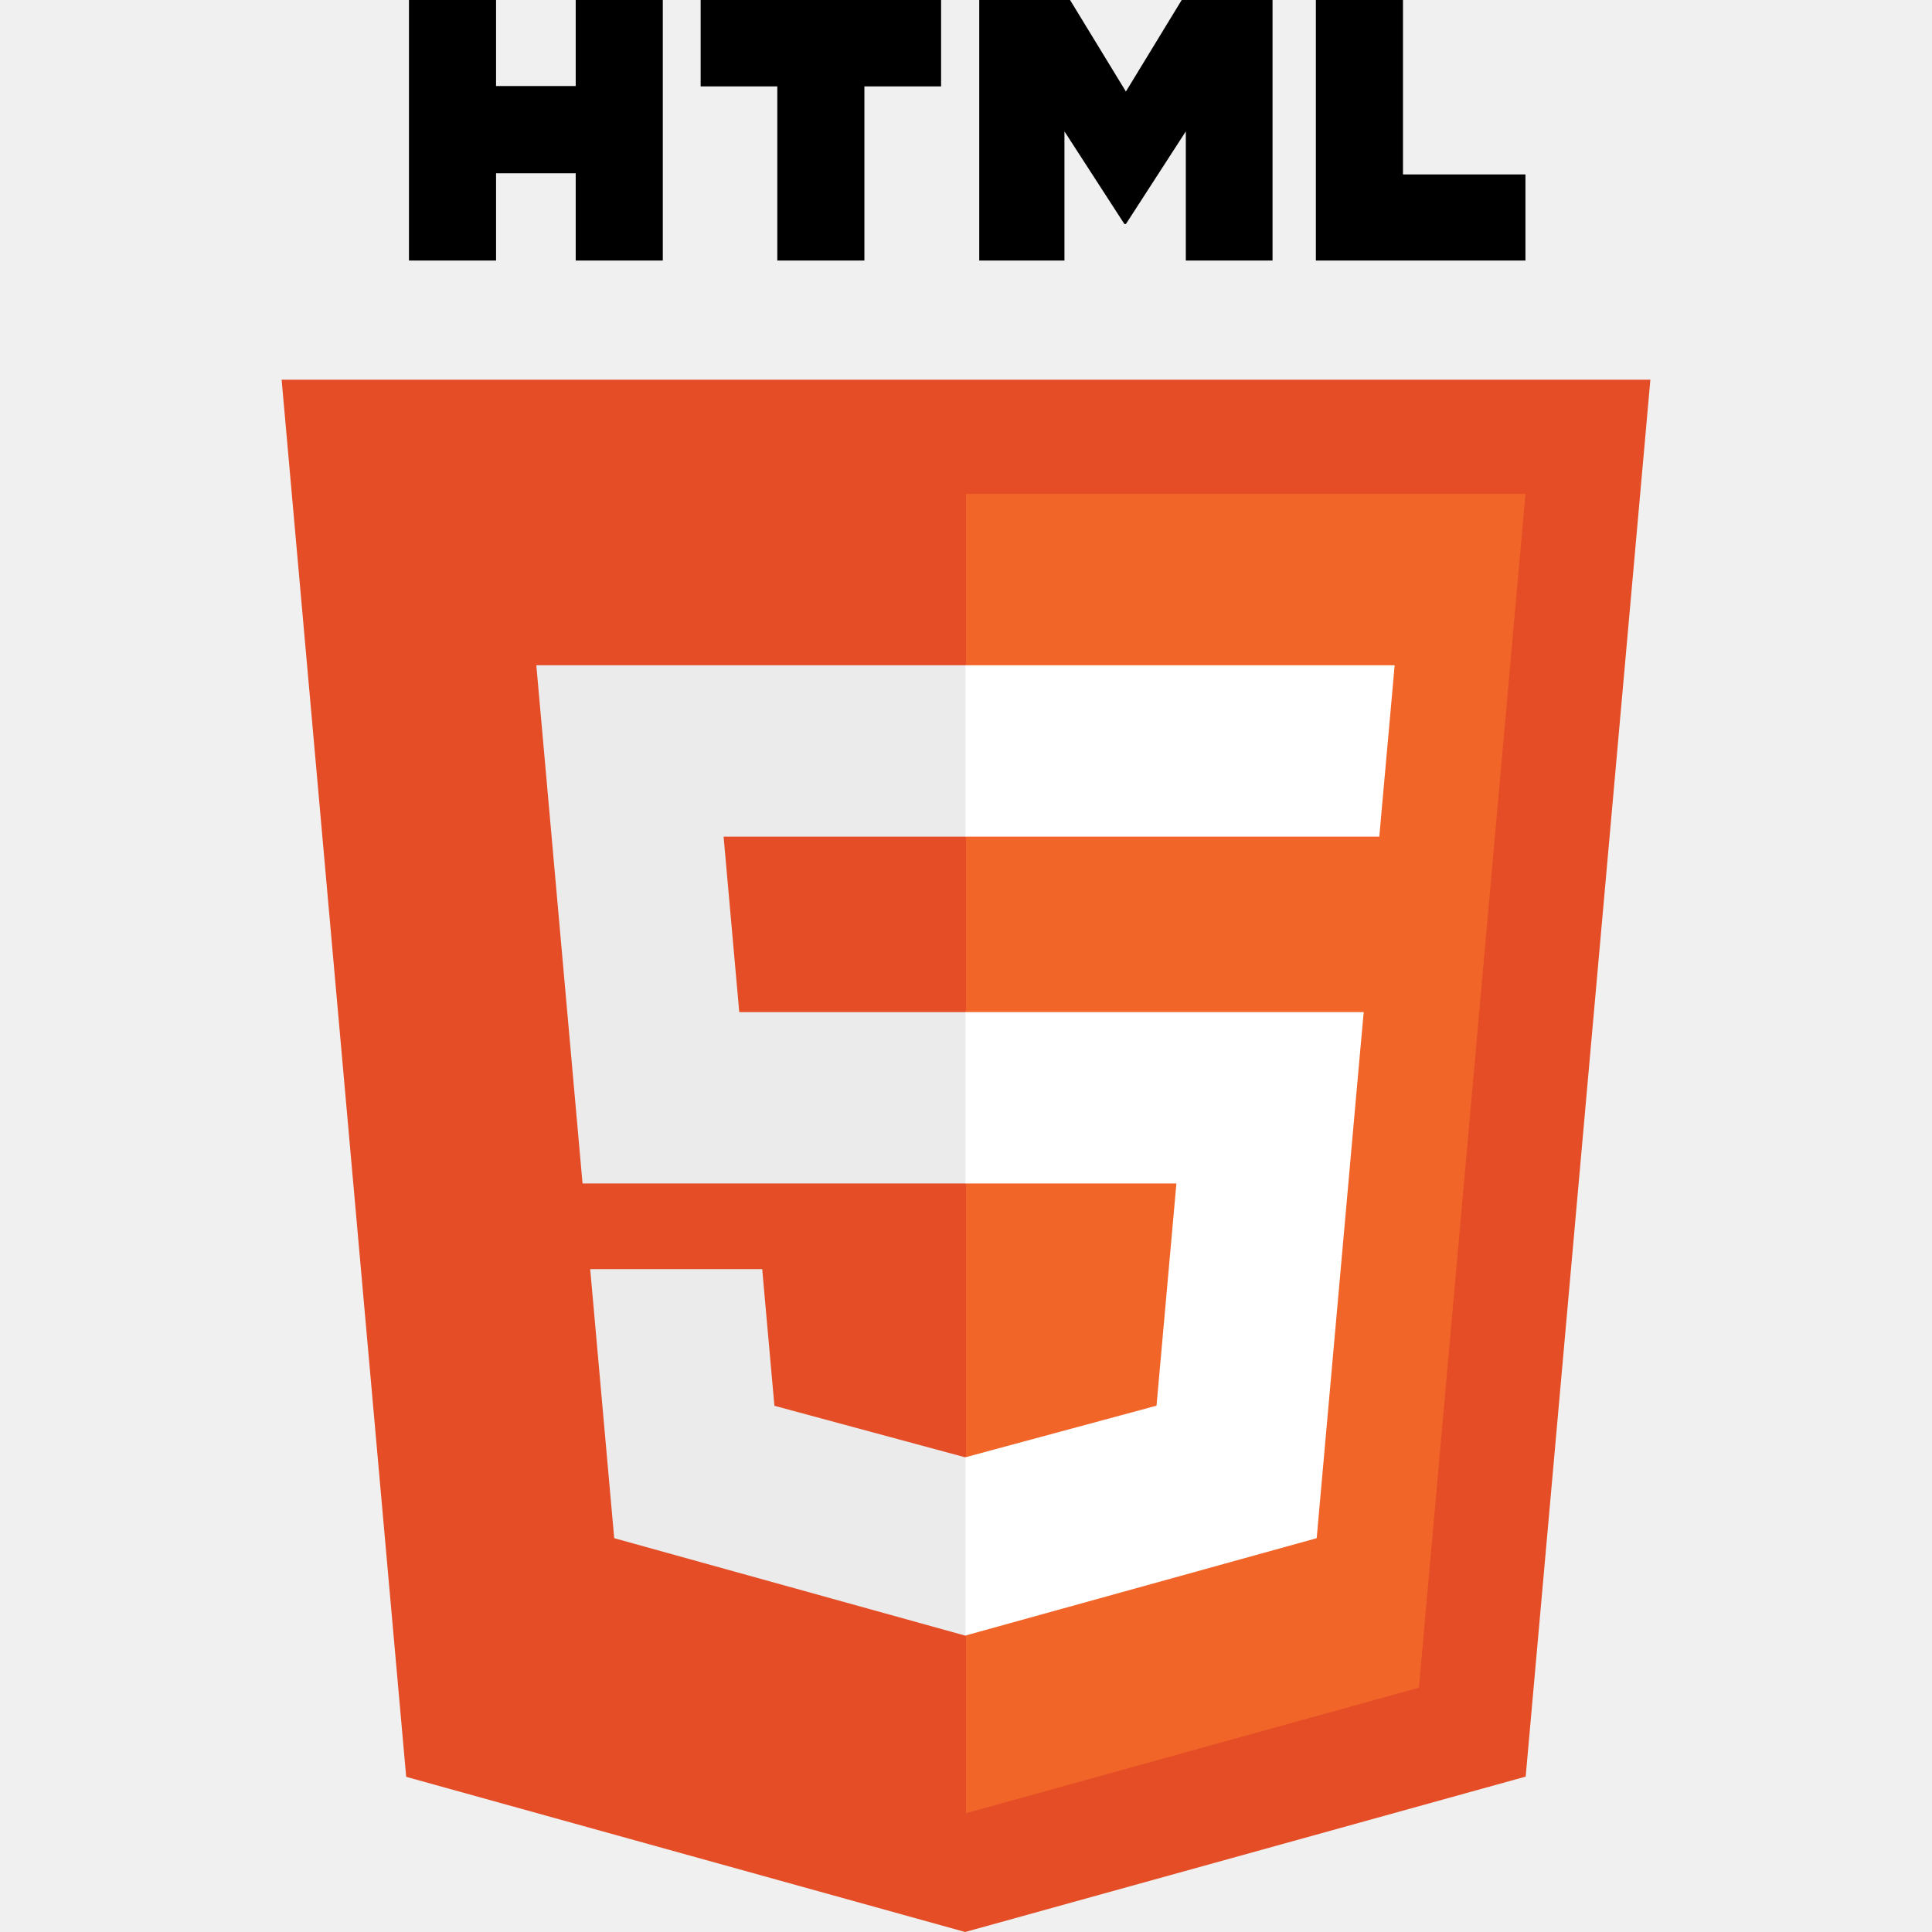
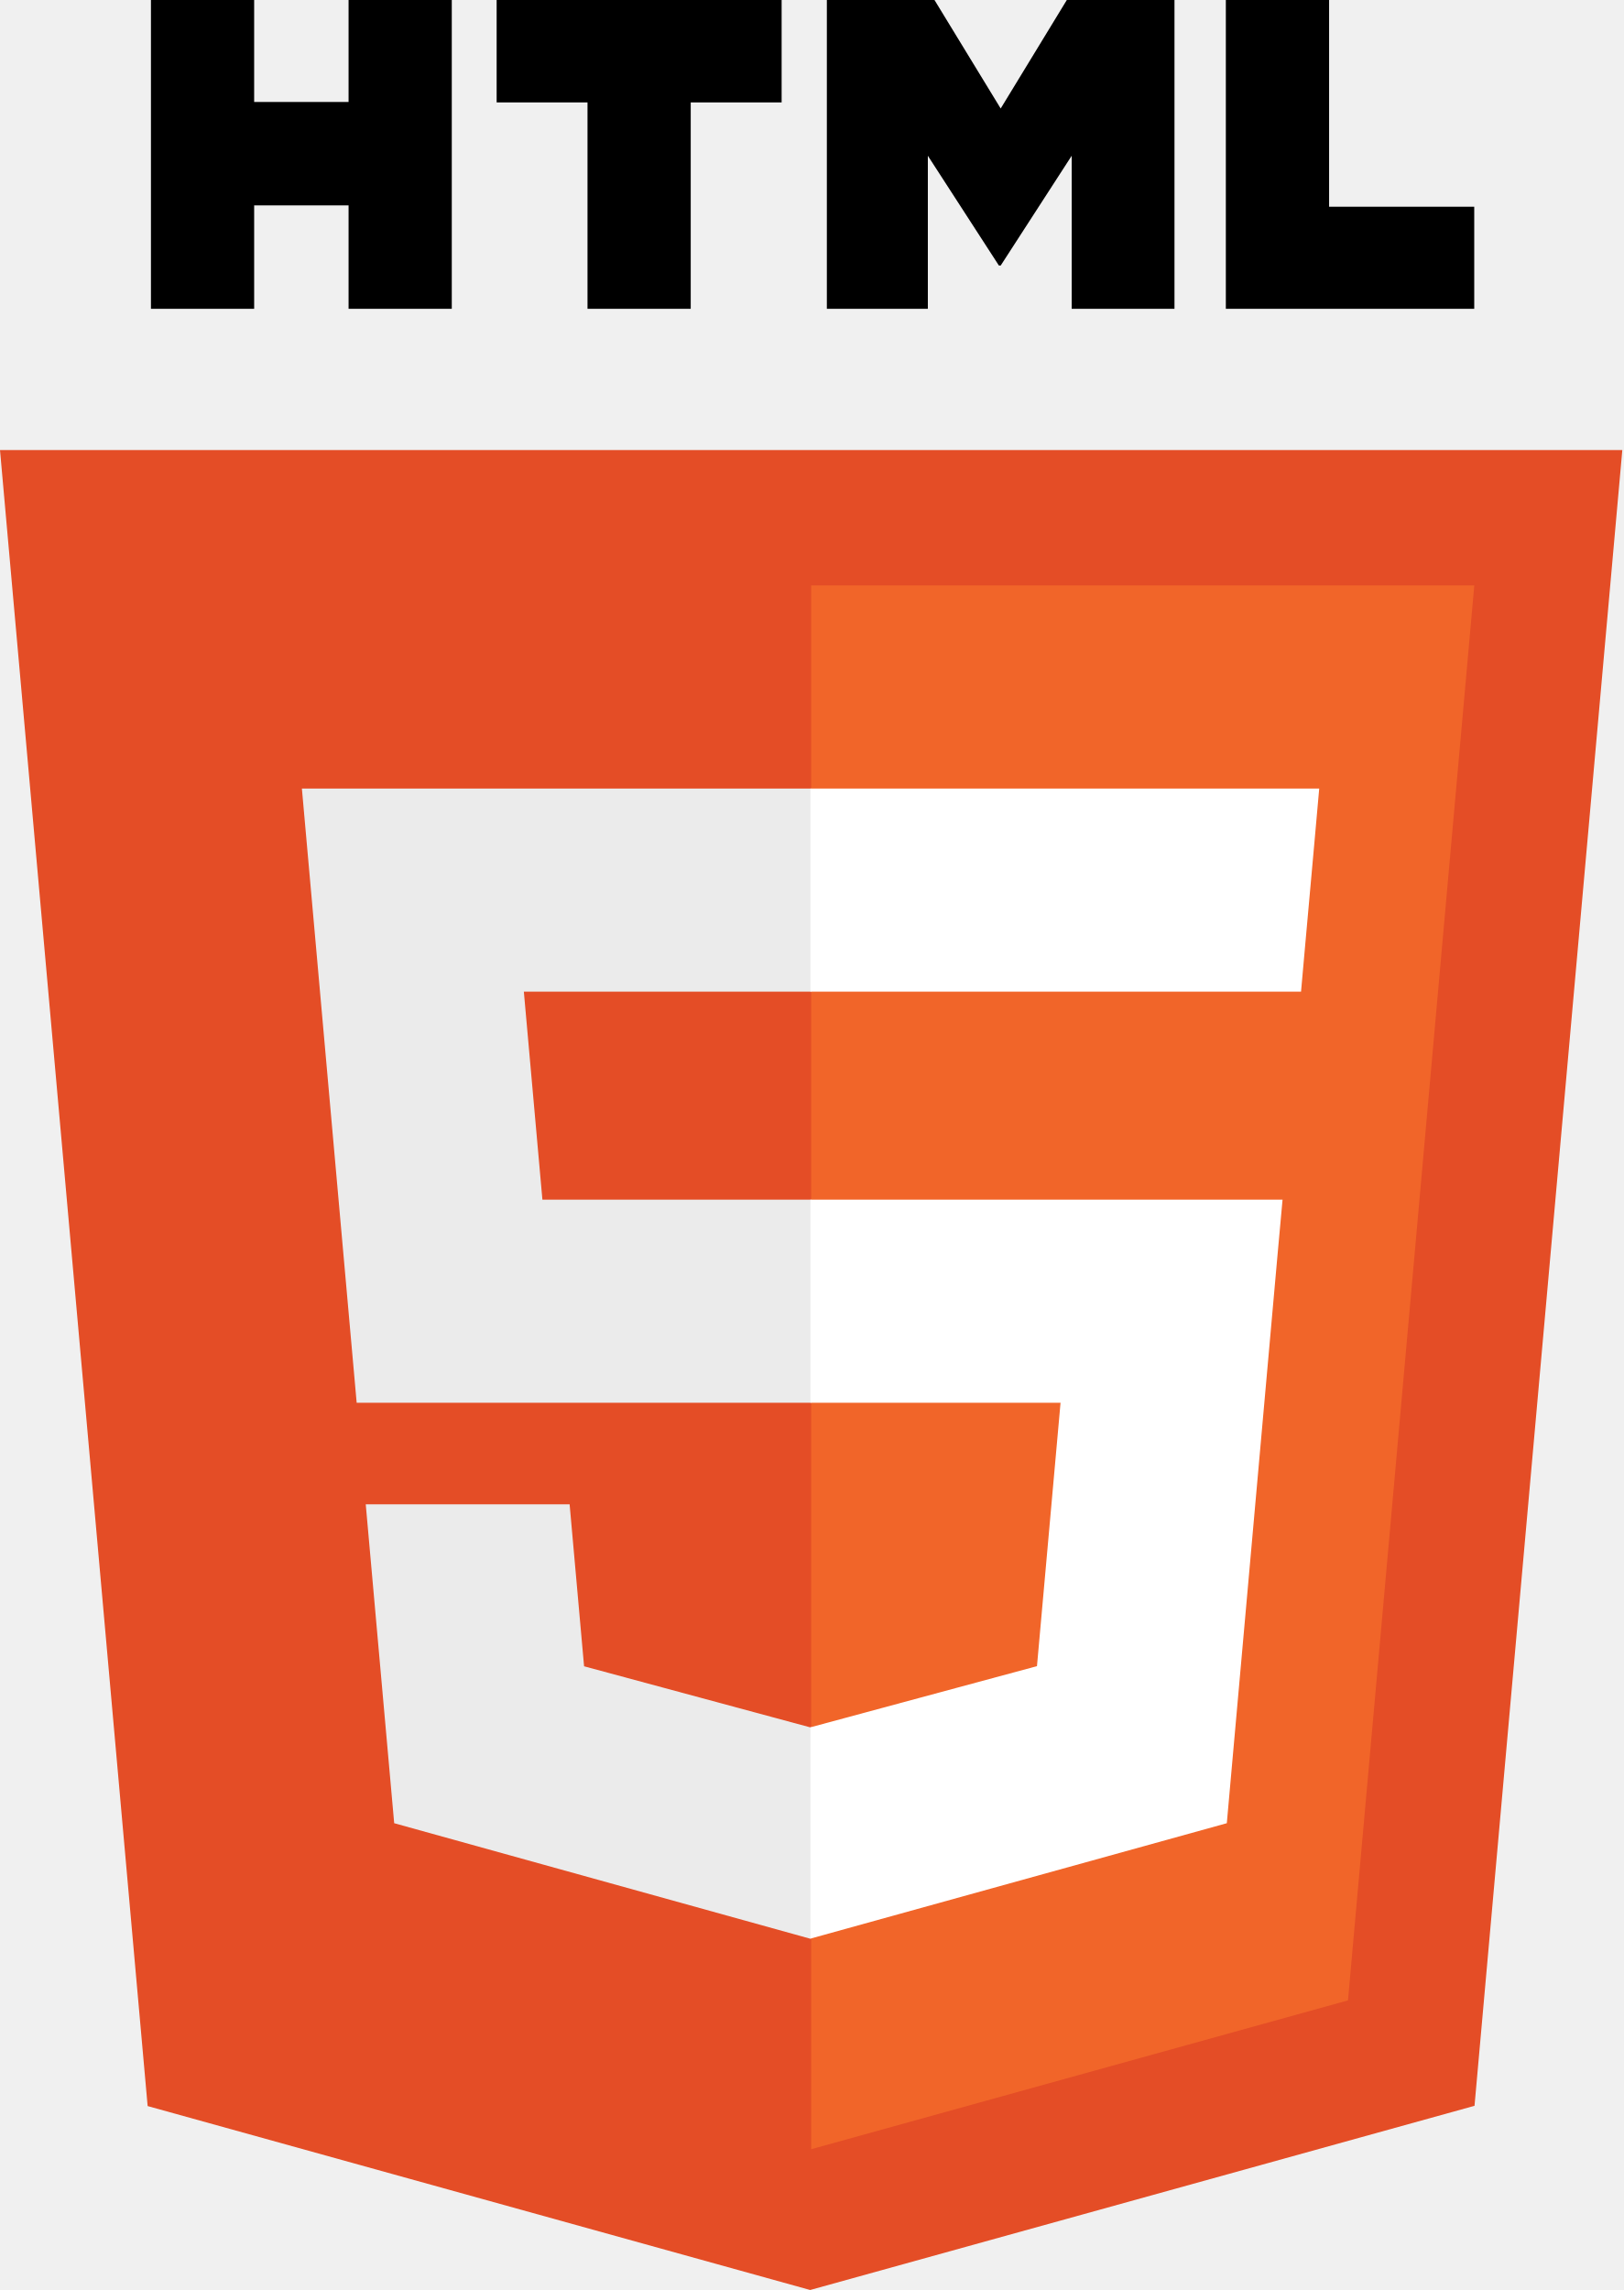
- <svg xmlns="http://www.w3.org/2000/svg" viewBox="0 0 512 512">
-   <polygon fill="#E44D26" points="107.644,470.877 74.633,100.62 437.367,100.62 404.321,470.819 255.778,512    " />
-   <polygon fill="#F16529" points="256,480.523 376.03,447.246 404.27,130.894 256,130.894    " />
-   <polygon fill="#EBEBEB" points="256,268.217 195.91,268.217 191.76,221.716 256,221.716 256,176.305 255.843,176.305 142.132,176.305 143.219,188.488 154.38,313.627 256,313.627" />
-   <polygon fill="#EBEBEB" points="256,386.153 255.801,386.206 205.227,372.55 201.994,336.333 177.419,336.333 156.409,336.333 162.771,407.634 255.791,433.457 256,433.399" />
-   <path d="M108.382,0h23.077v22.8h21.11V0h23.078v69.044H152.57v-23.12h-21.11v23.12h-23.077V0z" />
-   <path d="M205.994,22.896h-20.316V0h63.72v22.896h-20.325v46.148h-23.078V22.896z" />
-   <path d="M259.511,0h24.063l14.802,24.26L313.163,0h24.072v69.044h-22.982V34.822l-15.877,24.549h-0.397l-15.888-24.549v34.222h-22.58V0z" />
-   <path d="M348.72,0h23.084v46.222h32.453v22.822H348.72V0z" />
-   <polygon fill="#FFFFFF" points="255.843,268.217 255.843,313.627 311.761,313.627 306.49,372.521 255.843,386.191 255.843,433.435 348.937,407.634 349.62,399.962 360.291,280.411 361.399,268.217 349.162,268.217" />
-   <polygon fill="#FFFFFF" points="255.843,176.305 255.843,204.509 255.843,221.605 255.843,221.716 365.385,221.716 365.385,221.716 365.531,221.716 366.442,211.509 368.511,188.488 369.597,176.305" />
+ <svg xmlns="http://www.w3.org/2000/svg" width="363" height="512" viewBox="0 0 363 512" fill="none">
+   <path d="M274.087 0H297.171V46.222H329.624V69.044H274.087V0Z" fill="black" />
+   <path d="M33.011 470.877L0 100.62H362.734L329.688 470.819L181.145 512L33.011 470.877Z" fill="#E44D26" />
+   <path d="M181.367 480.523L301.397 447.246L329.637 130.894H181.367V480.523Z" fill="#F16529" />
+   <path d="M181.367 268.217H121.277L117.127 221.716H181.367V176.305H181.21H67.499L68.586 188.488L79.747 313.627H181.367V268.217Z" fill="#EBEBEB" />
+   <path d="M181.367 386.153L181.168 386.206L130.594 372.55L127.361 336.333H102.786H81.776L88.138 407.634L181.158 433.457L181.367 433.399V386.153Z" fill="#EBEBEB" />
+   <path d="M33.749 0H56.826V22.8H77.936V0H101.014V69.044H77.937V45.924H56.827V69.044H33.75V0H33.749Z" fill="black" />
+   <path d="M131.361 22.896H111.045V0H174.765V22.896H154.44V69.044H131.362V22.896H131.361Z" fill="black" />
+   <path d="M184.878 0H208.941L223.743 24.26L238.53 0H262.602V69.044H239.62V34.822L223.743 59.371H223.346L207.458 34.822V69.044H184.878V0Z" fill="black" />
+   <path d="M181.21 268.217V313.627H237.128L231.857 372.521L181.21 386.191V433.435L274.304 407.634L274.987 399.962L285.658 280.411L286.766 268.217H274.529H181.21Z" fill="white" />
+   <path d="M181.21 176.305V204.509V221.605V221.716H290.752H290.898L291.809 211.509L293.878 188.488L294.964 176.305H181.21Z" fill="white" />
</svg>
